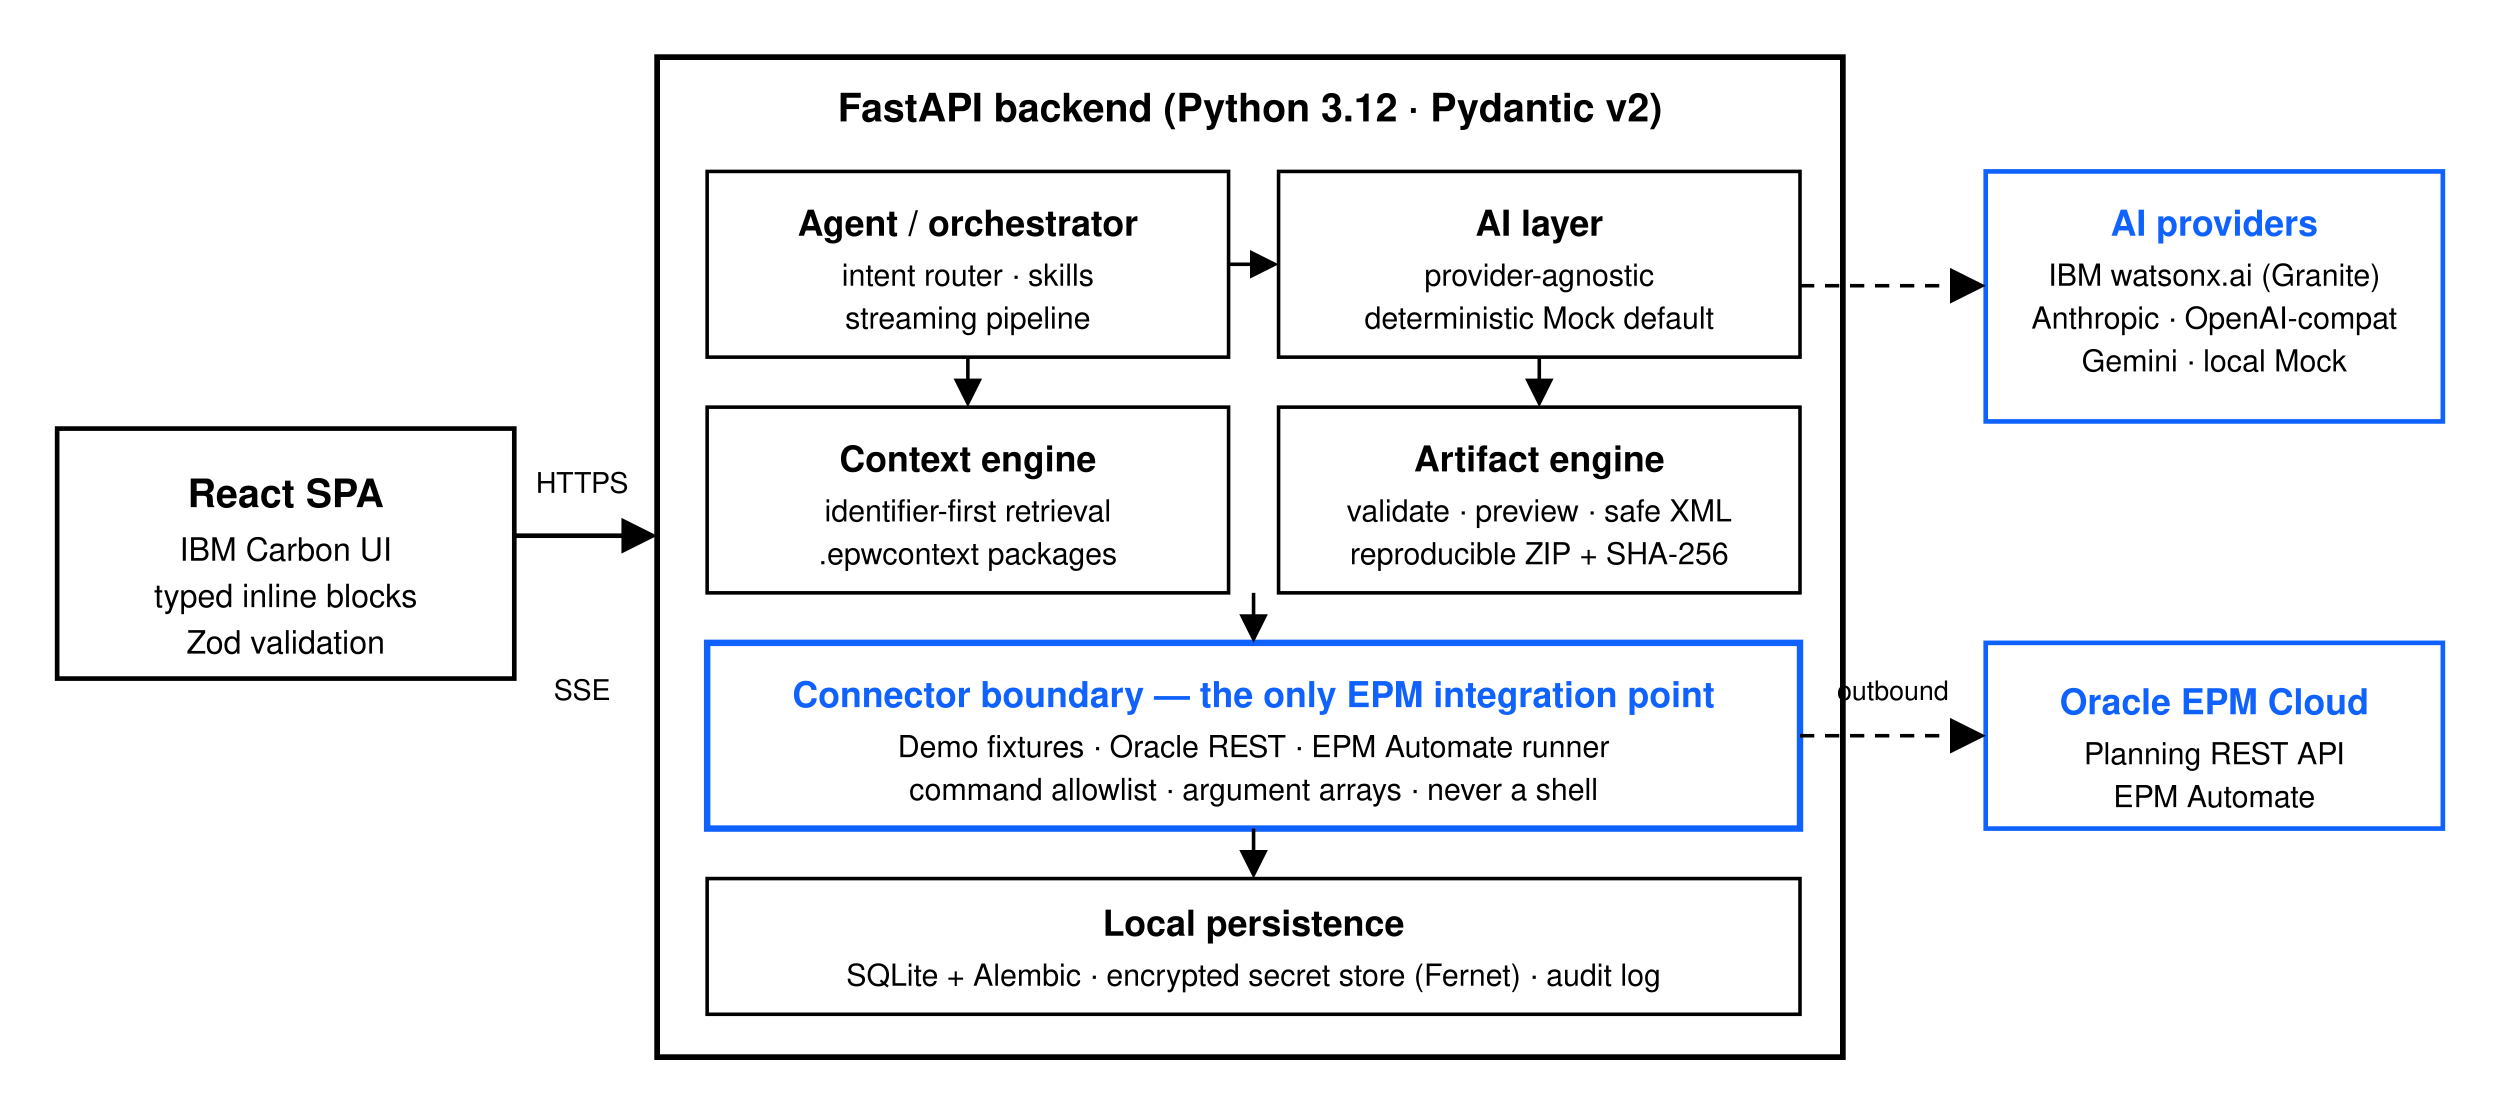
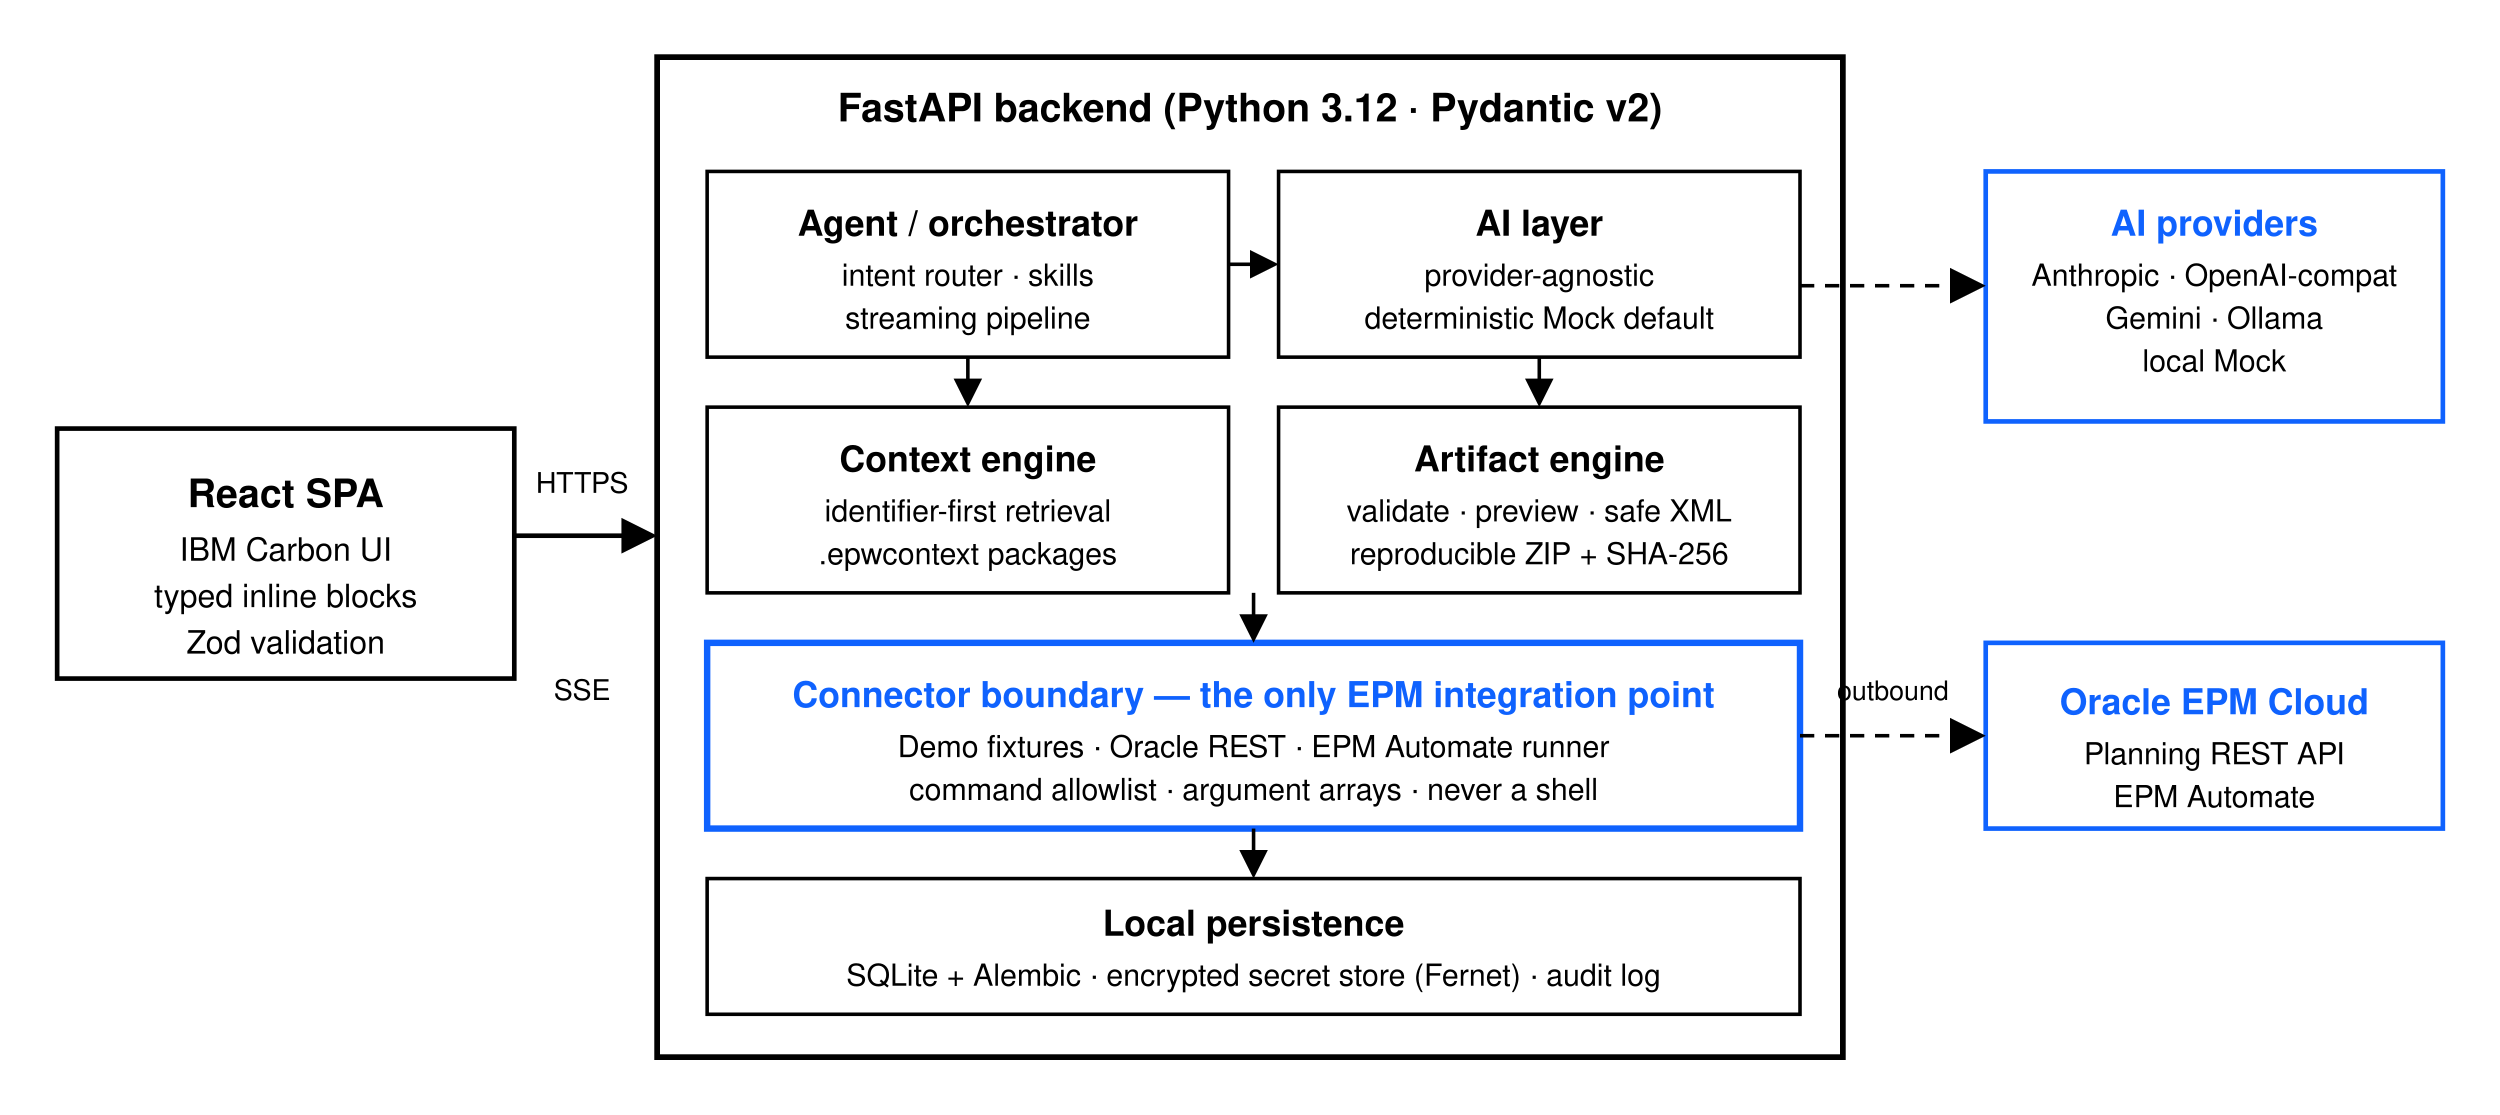
<svg xmlns="http://www.w3.org/2000/svg" viewBox="0 0 700 312">
  <rect x="16" y="120" width="128" height="70" fill="none" stroke="black" stroke-width="1.3" />
  <text x="80" y="142" text-anchor="middle" font-family="Helvetica" font-size="11" font-weight="bold">React SPA</text>
  <text x="80" y="157" text-anchor="middle" font-family="Helvetica" font-size="9">IBM Carbon UI</text>
  <text x="80" y="170" text-anchor="middle" font-family="Helvetica" font-size="9">typed inline blocks</text>
  <text x="80" y="183" text-anchor="middle" font-family="Helvetica" font-size="9">Zod validation</text>
  <line x1="144" y1="150" x2="176" y2="150" stroke="black" stroke-width="1.3" />
  <polygon points="184,150 174,145 174,155" fill="black" />
  <text x="163" y="138" text-anchor="middle" font-family="Helvetica" font-size="8">HTTPS</text>
  <text x="163" y="196" text-anchor="middle" font-family="Helvetica" font-size="8">SSE</text>
  <rect x="184" y="16" width="332" height="280" fill="none" stroke="black" stroke-width="1.6" />
  <text x="350" y="34" text-anchor="middle" font-family="Helvetica" font-size="11" font-weight="bold">FastAPI backend (Python 3.12 · Pydantic v2)</text>
  <rect x="198" y="48" width="146" height="52" fill="none" stroke="black" />
  <text x="271" y="66" text-anchor="middle" font-family="Helvetica" font-size="10" font-weight="bold">Agent / orchestrator</text>
  <text x="271" y="80" text-anchor="middle" font-family="Helvetica" font-size="8.5">intent router · skills</text>
  <text x="271" y="92" text-anchor="middle" font-family="Helvetica" font-size="8.5">streaming pipeline</text>
  <rect x="358" y="48" width="146" height="52" fill="none" stroke="black" />
  <text x="431" y="66" text-anchor="middle" font-family="Helvetica" font-size="10" font-weight="bold">AI layer</text>
  <text x="431" y="80" text-anchor="middle" font-family="Helvetica" font-size="8.5">provider-agnostic</text>
  <text x="431" y="92" text-anchor="middle" font-family="Helvetica" font-size="8.5">deterministic Mock default</text>
  <rect x="198" y="114" width="146" height="52" fill="none" stroke="black" />
  <text x="271" y="132" text-anchor="middle" font-family="Helvetica" font-size="10" font-weight="bold">Context engine</text>
  <text x="271" y="146" text-anchor="middle" font-family="Helvetica" font-size="8.5">identifier-first retrieval</text>
  <text x="271" y="158" text-anchor="middle" font-family="Helvetica" font-size="8.5">.epwcontext packages</text>
  <rect x="358" y="114" width="146" height="52" fill="none" stroke="black" />
  <text x="431" y="132" text-anchor="middle" font-family="Helvetica" font-size="10" font-weight="bold">Artifact engine</text>
  <text x="431" y="146" text-anchor="middle" font-family="Helvetica" font-size="8.5">validate · preview · safe XML</text>
  <text x="431" y="158" text-anchor="middle" font-family="Helvetica" font-size="8.5">reproducible ZIP + SHA-256</text>
  <rect x="198" y="180" width="306" height="52" fill="none" stroke="#0f62fe" stroke-width="1.8" />
  <text x="351" y="198" text-anchor="middle" font-family="Helvetica" font-size="10" font-weight="bold" fill="#0f62fe">Connector boundary — the only EPM integration point</text>
  <text x="351" y="212" text-anchor="middle" font-family="Helvetica" font-size="8.5">Demo fixtures · Oracle REST · EPM Automate runner</text>
  <text x="351" y="224" text-anchor="middle" font-family="Helvetica" font-size="8.5">command allowlist · argument arrays · never a shell</text>
  <rect x="198" y="246" width="306" height="38" fill="none" stroke="black" />
  <text x="351" y="262" text-anchor="middle" font-family="Helvetica" font-size="10" font-weight="bold">Local persistence</text>
  <text x="351" y="276" text-anchor="middle" font-family="Helvetica" font-size="8.5">SQLite + Alembic · encrypted secret store (Fernet) · audit log</text>
  <line x1="344" y1="74" x2="352" y2="74" stroke="black" />
  <polygon points="358,74 350,70 350,78" fill="black" />
  <line x1="271" y1="100" x2="271" y2="108" stroke="black" />
  <polygon points="271,114 267,106 275,106" fill="black" />
  <line x1="431" y1="100" x2="431" y2="108" stroke="black" />
  <polygon points="431,114 427,106 435,106" fill="black" />
  <line x1="351" y1="166" x2="351" y2="174" stroke="black" />
  <polygon points="351,180 347,172 355,172" fill="black" />
  <line x1="351" y1="232" x2="351" y2="240" stroke="black" />
  <polygon points="351,246 347,238 355,238" fill="black" />
  <rect x="556" y="48" width="128" height="70" fill="none" stroke="#0f62fe" stroke-width="1.3" />
  <text x="620" y="66" text-anchor="middle" font-family="Helvetica" font-size="10" font-weight="bold" fill="#0f62fe">AI providers</text>
-   <text x="620" y="80" text-anchor="middle" font-family="Helvetica" font-size="8.5">IBM watsonx.ai (Granite)</text>
-   <text x="620" y="92" text-anchor="middle" font-family="Helvetica" font-size="8.5">Anthropic · OpenAI-compat</text>
-   <text x="620" y="104" text-anchor="middle" font-family="Helvetica" font-size="8.5">Gemini · local Mock</text>
+   <text x="620" y="80" text-anchor="middle" font-family="Helvetica" font-size="8.5">Anthropic · OpenAI-compat</text>
+   <text x="620" y="92" text-anchor="middle" font-family="Helvetica" font-size="8.5">Gemini · Ollama</text>
+   <text x="620" y="104" text-anchor="middle" font-family="Helvetica" font-size="8.5">local Mock</text>
  <line x1="504" y1="80" x2="548" y2="80" stroke="black" stroke-dasharray="4,3" />
  <polygon points="556,80 546,75 546,85" fill="black" />
  <rect x="556" y="180" width="128" height="52" fill="none" stroke="#0f62fe" stroke-width="1.3" />
  <text x="620" y="200" text-anchor="middle" font-family="Helvetica" font-size="10" font-weight="bold" fill="#0f62fe">Oracle EPM Cloud</text>
  <text x="620" y="214" text-anchor="middle" font-family="Helvetica" font-size="8.5">Planning REST API</text>
  <text x="620" y="226" text-anchor="middle" font-family="Helvetica" font-size="8.5">EPM Automate</text>
  <line x1="504" y1="206" x2="548" y2="206" stroke="black" stroke-dasharray="4,3" />
  <polygon points="556,206 546,201 546,211" fill="black" />
  <text x="530" y="196" text-anchor="middle" font-family="Helvetica" font-size="7.5">outbound</text>
</svg>
